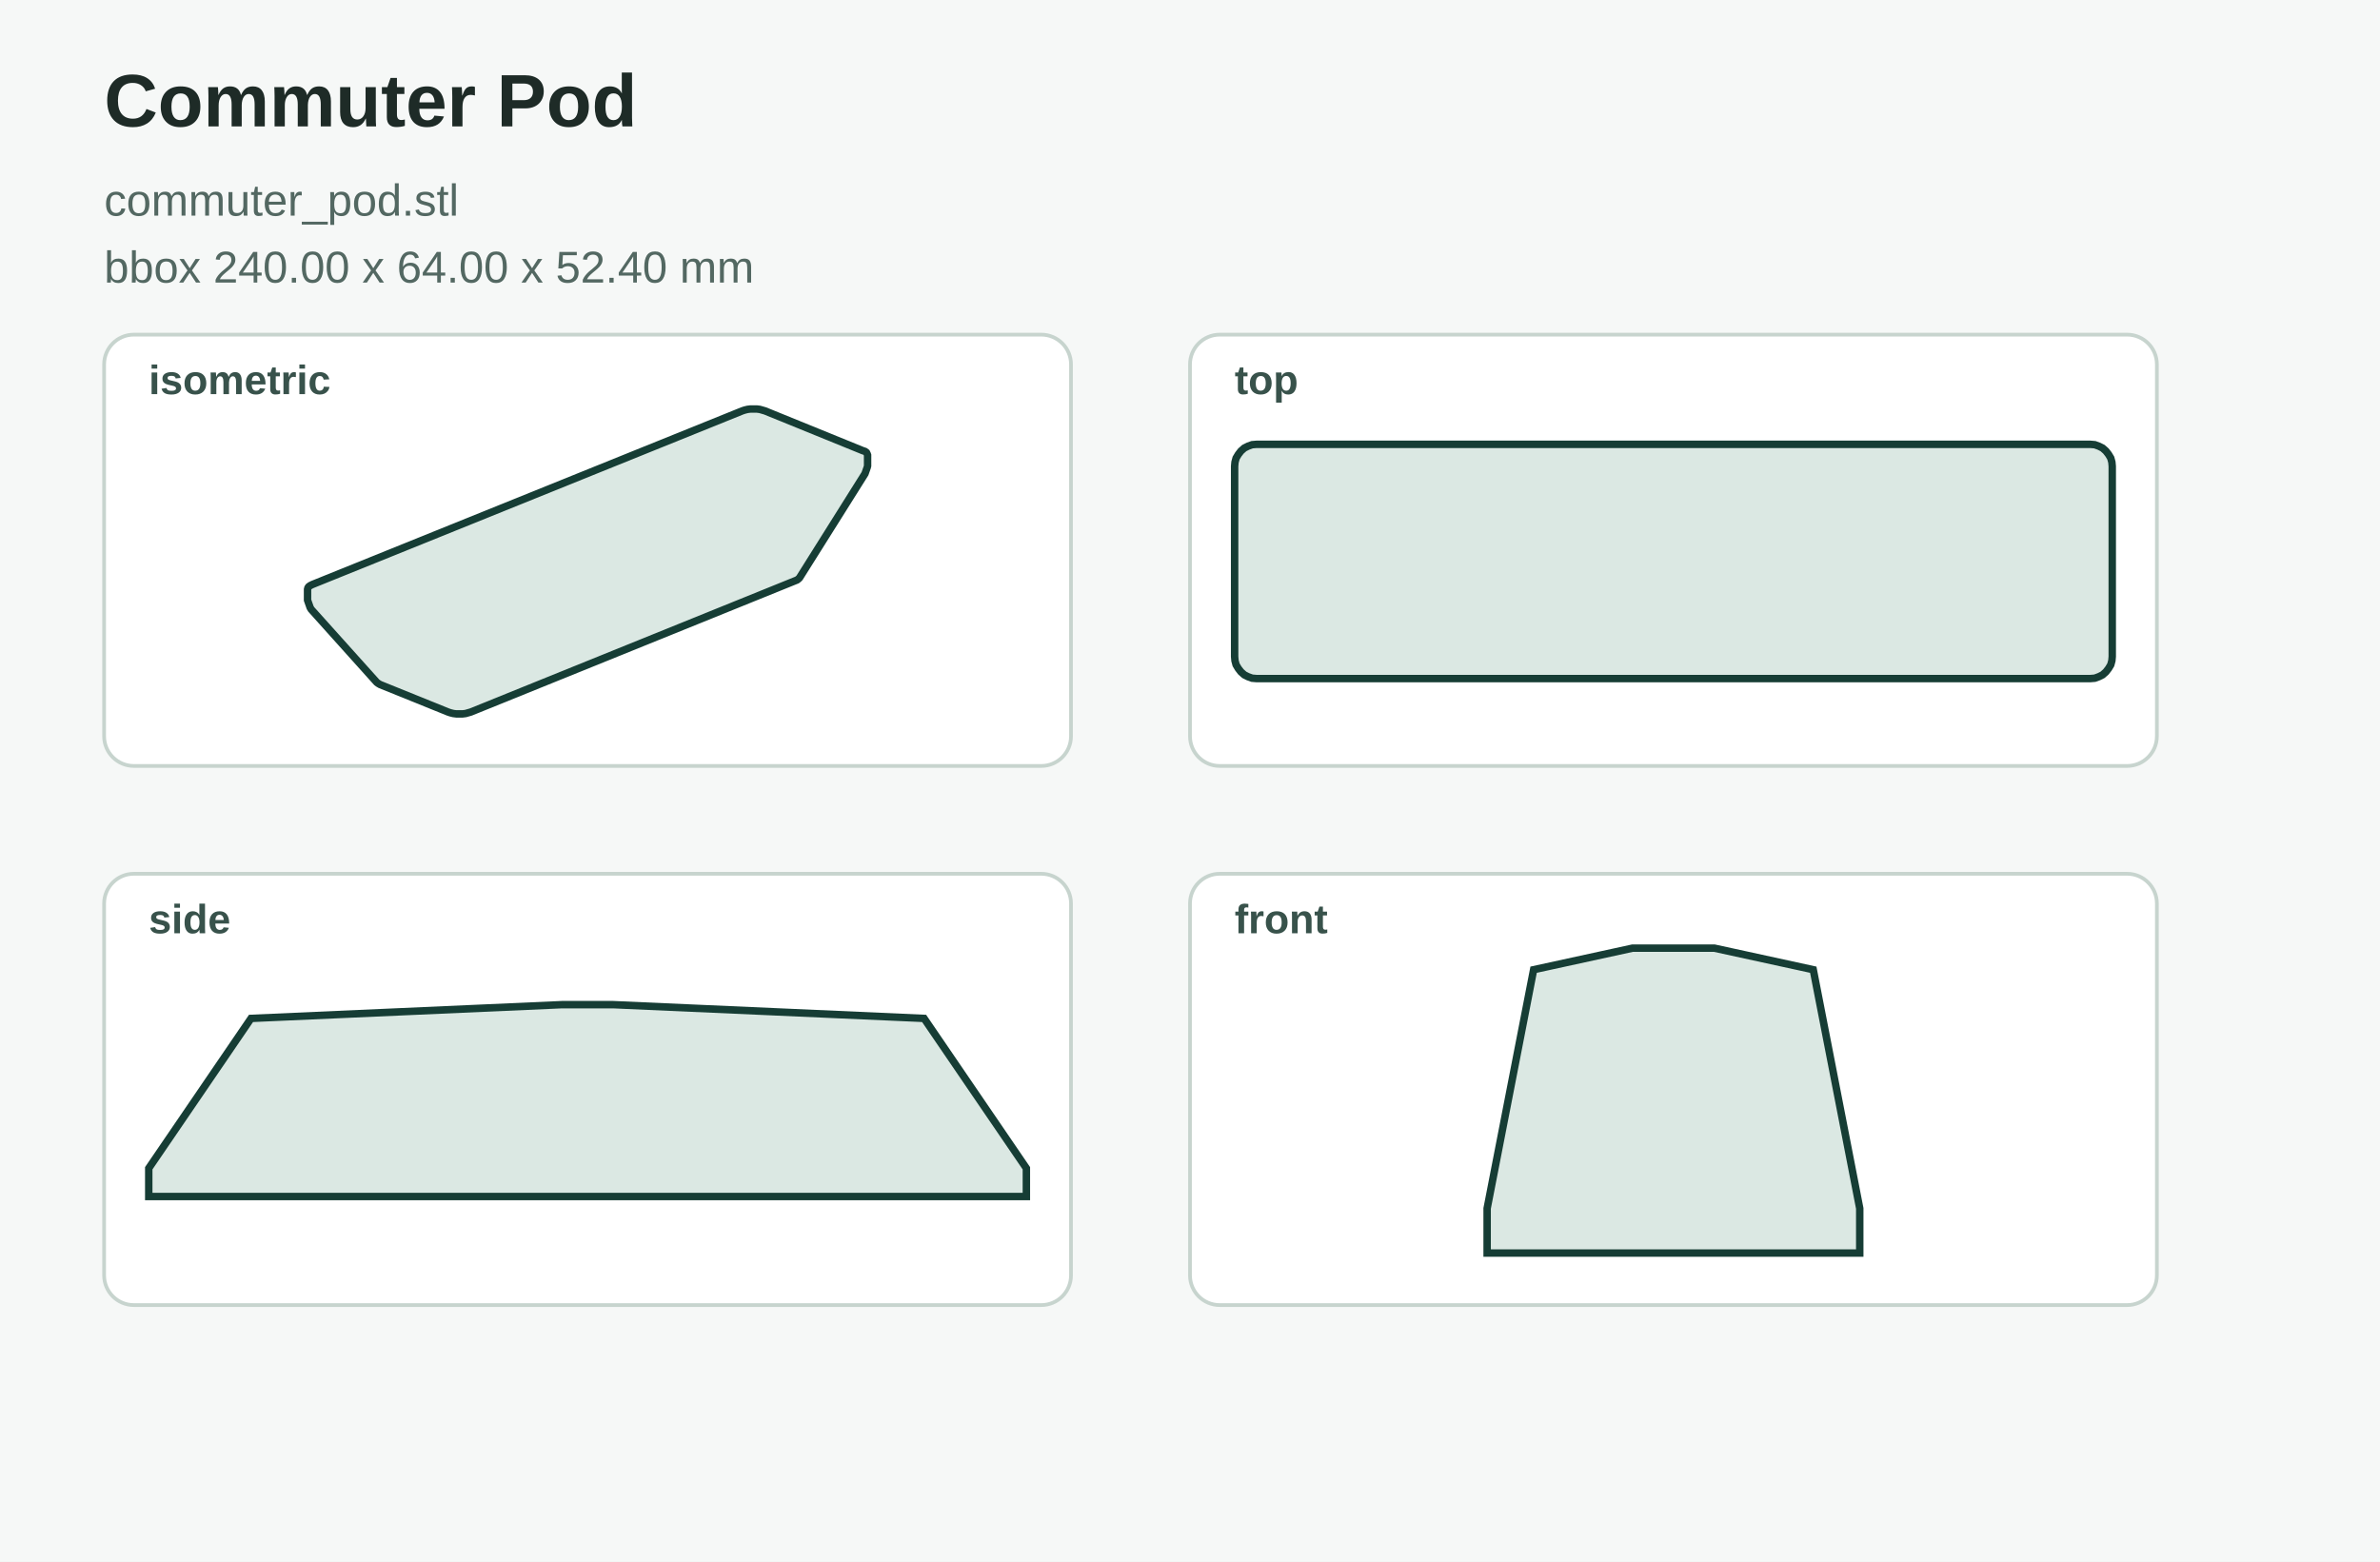
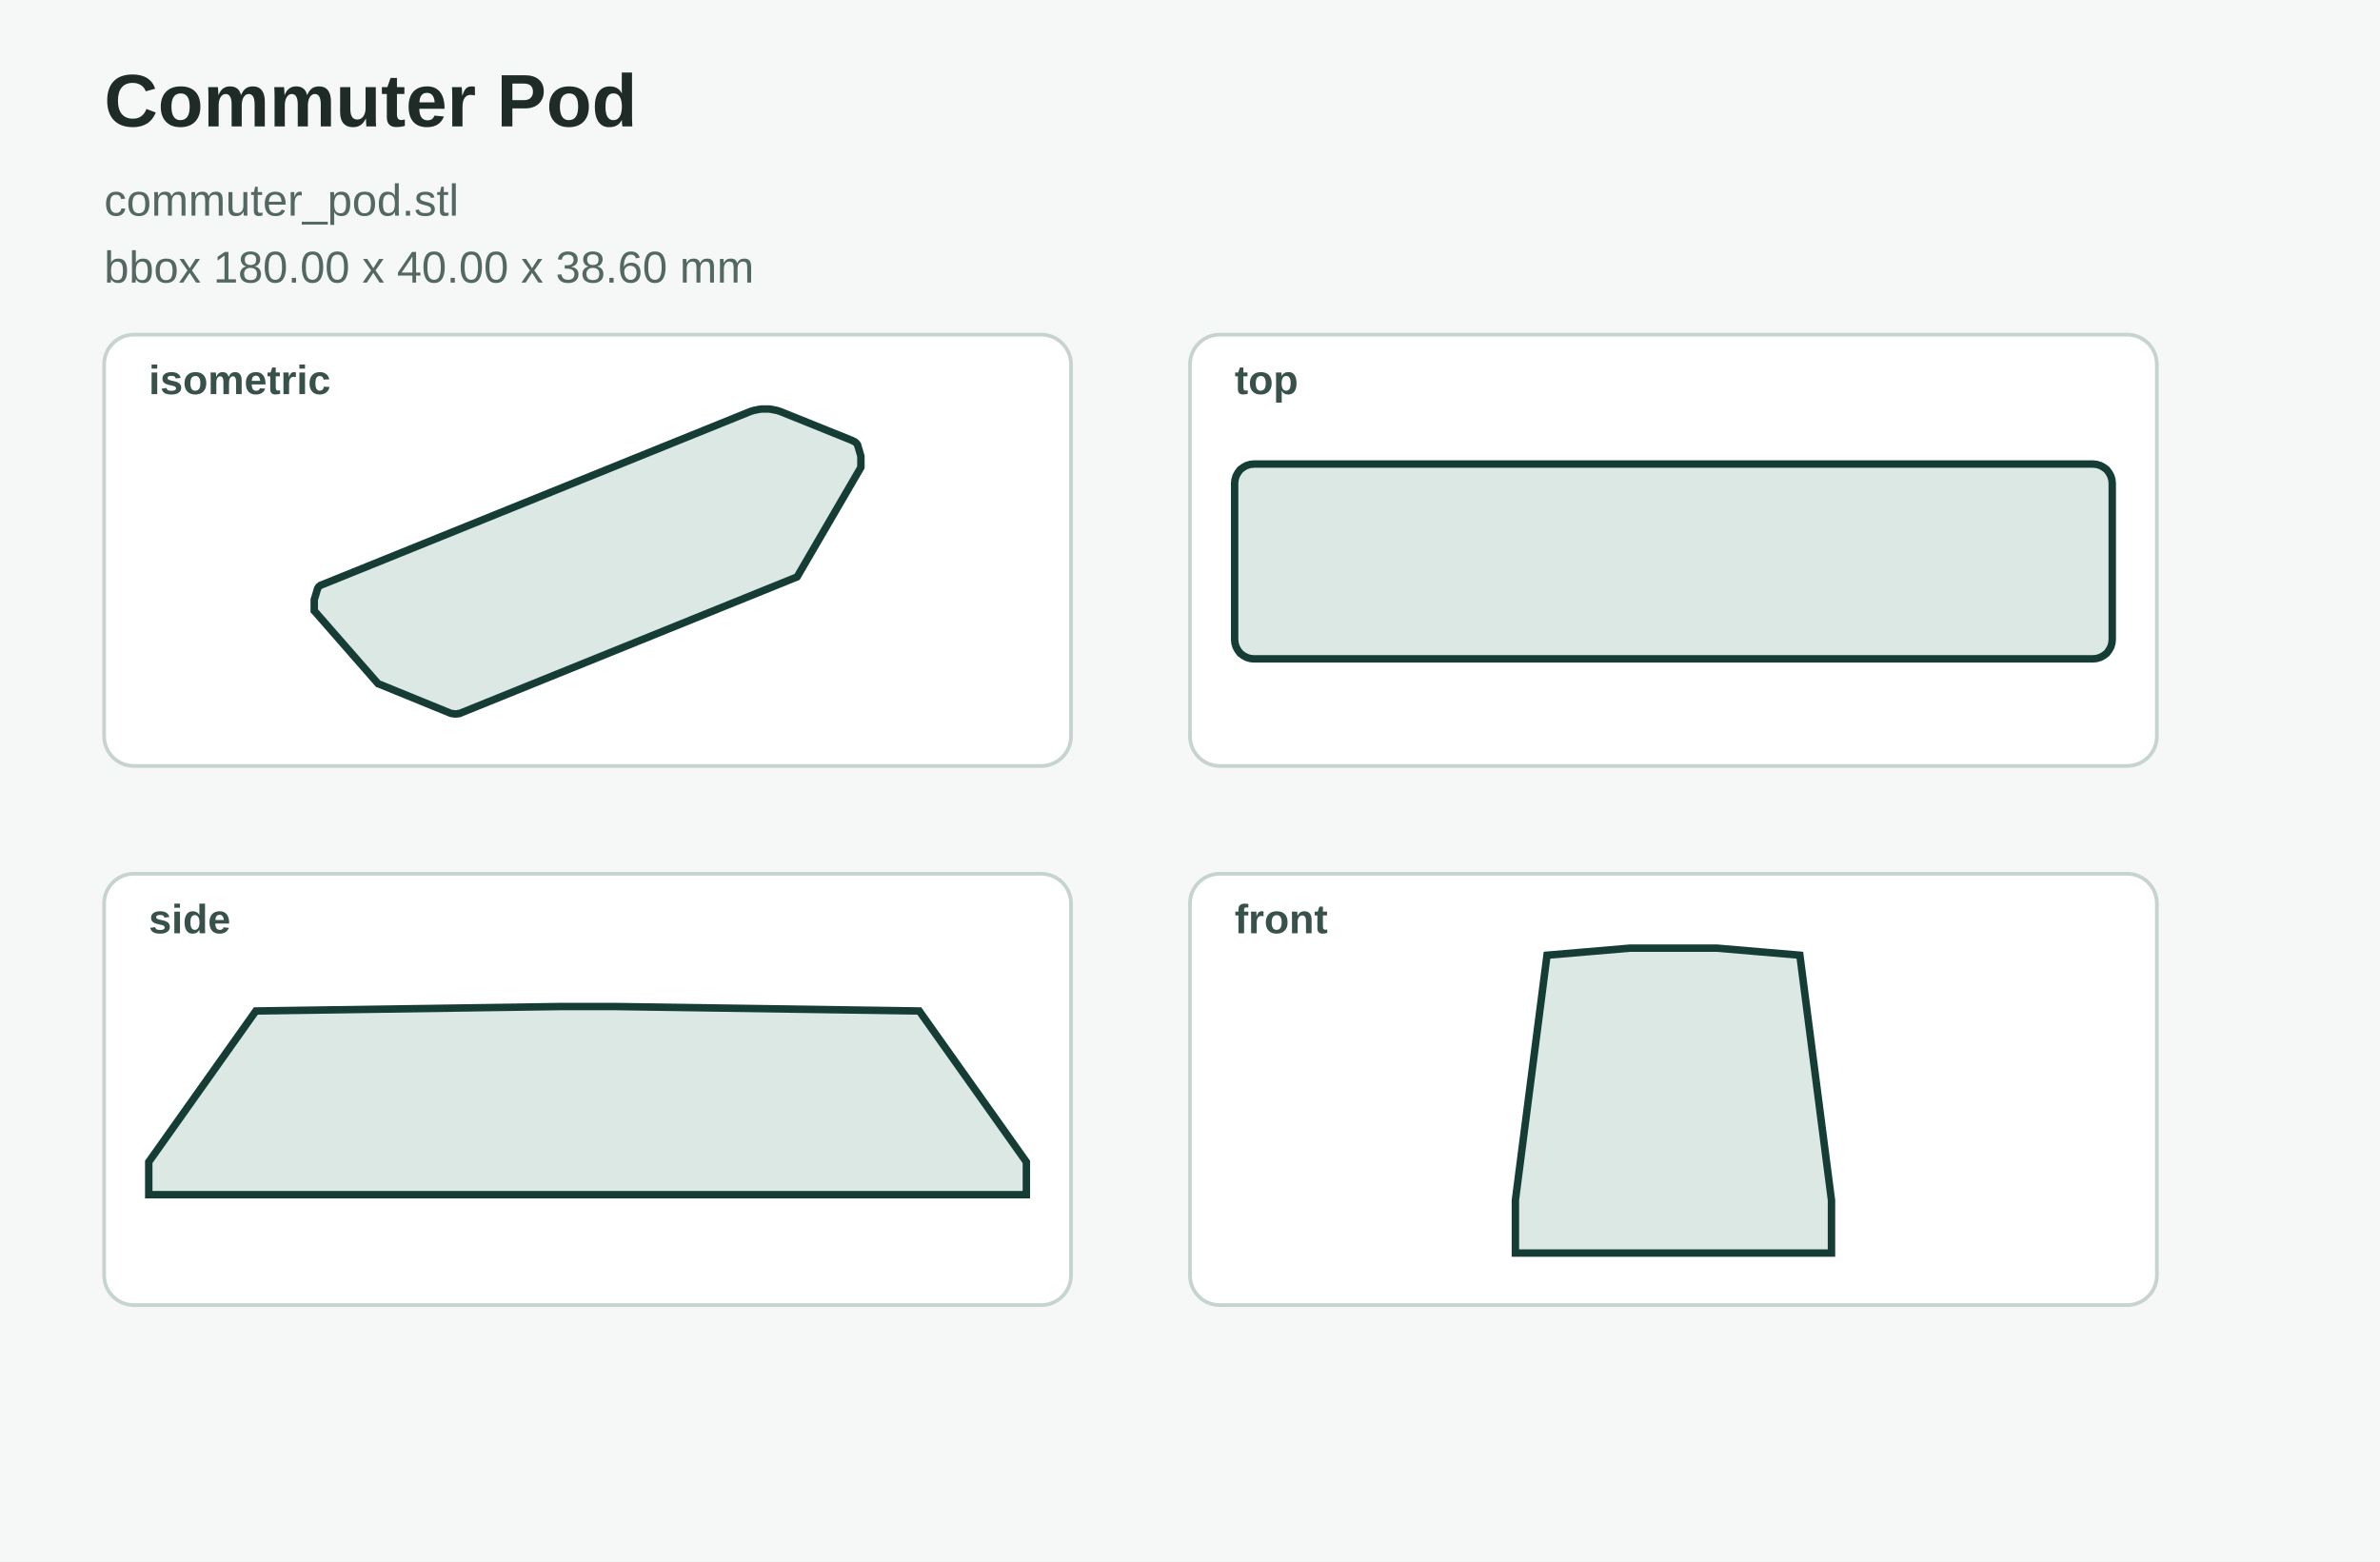
<svg xmlns="http://www.w3.org/2000/svg" width="640" height="420" viewBox="0 0 640 420" role="img">
  <rect width="640" height="420" fill="#f6f8f7" />
  <text x="28" y="34" font-family="Arial, sans-serif" font-size="20" font-weight="700" fill="#1e2b27">Commuter Pod</text>
  <text x="28" y="58" font-family="Arial, sans-serif" font-size="12" fill="#536862">commuter_pod.stl</text>
-   <text x="28" y="76" font-family="Arial, sans-serif" font-size="12" fill="#536862">bbox 240.00 x 64.00 x 52.40 mm</text>
+   <text x="28" y="76" font-family="Arial, sans-serif" font-size="12" fill="#536862">bbox 180.00 x 40.00 x 38.60 mm</text>
  <g aria-label="isometric projection">
    <rect x="28.0" y="90.0" width="260.0" height="116.0" rx="8" fill="#ffffff" stroke="#c7d4ce" />
    <text x="40.0" y="106.0" font-family="Arial, sans-serif" font-size="11" font-weight="700" fill="#38524b">isometric</text>
-     <polygon points="82.7,161.4 82.8,161.7 83.4,163.4 83.7,163.9 101.3,183.5 101.7,183.8 102.2,184.1 120.5,191.5 121.1,191.7 121.9,191.9 122.7,192.0 123.5,192.0 124.4,192.0 125.2,191.9 125.9,191.7 126.6,191.5 213.8,156.2 214.3,156.0 214.7,155.7 215.0,155.4 232.6,127.4 233.2,125.7 233.3,125.3 233.3,122.4 233.2,122.1 233.0,121.7 232.6,121.4 232.0,121.2 205.7,110.5 205.0,110.3 204.3,110.1 203.5,110.0 202.6,110.0 201.8,110.0 201.0,110.1 200.2,110.3 199.6,110.5 84.0,157.2 83.4,157.5 83.0,157.8 82.8,158.1 82.7,158.5" fill="#dbe8e3" stroke="#163d35" stroke-width="2" />
+     <polygon points="84.5,164.0 84.5,164.3 84.8,164.6 101.6,183.8 101.7,183.9 102.0,184.0 121.1,191.8 121.4,191.9 121.7,191.9 122.1,192.0 122.5,192.0 122.9,192.0 123.2,191.9 123.6,191.9 123.8,191.8 214.0,155.3 214.3,155.2 214.4,155.1 214.5,154.9 231.5,125.7 231.5,125.4 231.5,123.0 231.5,122.7 230.6,119.6 230.3,119.2 229.8,118.8 229.0,118.4 209.9,110.7 209.0,110.4 208.0,110.2 206.9,110.0 205.8,110.0 204.7,110.0 203.6,110.2 202.6,110.4 201.7,110.7 87.0,157.1 86.2,157.4 85.7,157.8 85.4,158.3 84.5,161.3 84.5,161.6" fill="#dbe8e3" stroke="#163d35" stroke-width="2" />
  </g>
  <g aria-label="top projection">
    <rect x="320.0" y="90.0" width="260.0" height="116.0" rx="8" fill="#ffffff" stroke="#c7d4ce" />
    <text x="332.0" y="106.0" font-family="Arial, sans-serif" font-size="11" font-weight="700" fill="#38524b">top</text>
-     <polygon points="332.0,176.6 332.1,177.7 332.4,178.8 333.0,179.8 333.7,180.7 334.6,181.5 335.6,182.0 336.7,182.4 337.9,182.5 562.1,182.5 563.3,182.4 564.4,182.0 565.4,181.5 566.3,180.7 567.0,179.8 567.6,178.8 567.9,177.7 568.0,176.6 568.0,125.4 567.9,124.3 567.6,123.2 567.0,122.2 566.3,121.3 565.4,120.5 564.4,120.0 563.3,119.6 562.1,119.5 337.9,119.5 336.7,119.6 335.6,120.0 334.6,120.5 333.7,121.3 333.0,122.2 332.4,123.2 332.1,124.3 332.0,125.4" fill="#dbe8e3" stroke="#163d35" stroke-width="2" />
+     <polygon points="332.0,172.0 332.1,173.0 332.4,174.0 332.9,174.9 333.5,175.7 334.3,176.3 335.2,176.8 336.2,177.1 337.2,177.2 562.8,177.2 563.8,177.1 564.8,176.8 565.7,176.3 566.5,175.7 567.1,174.9 567.6,174.0 567.9,173.0 568.0,172.0 568.0,130.0 567.9,129.0 567.6,128.0 567.1,127.1 566.5,126.3 565.7,125.7 564.8,125.2 563.8,124.9 562.8,124.8 337.2,124.8 336.2,124.9 335.2,125.2 334.3,125.7 333.5,126.3 332.9,127.1 332.4,128.0 332.1,129.0 332.0,130.0" fill="#dbe8e3" stroke="#163d35" stroke-width="2" />
  </g>
  <g aria-label="side projection">
    <rect x="28.0" y="235.0" width="260.0" height="116.0" rx="8" fill="#ffffff" stroke="#c7d4ce" />
    <text x="40.0" y="251.0" font-family="Arial, sans-serif" font-size="11" font-weight="700" fill="#38524b">side</text>
-     <polygon points="40.0,321.8 276.0,321.8 276.0,314.2 248.5,273.9 164.9,270.2 151.1,270.2 67.5,273.9 40.0,314.2" fill="#dbe8e3" stroke="#163d35" stroke-width="2" />
+     <polygon points="40.0,321.3 276.0,321.3 276.0,312.5 247.2,271.9 165.2,270.7 150.8,270.7 68.8,271.9 40.0,312.5" fill="#dbe8e3" stroke="#163d35" stroke-width="2" />
  </g>
  <g aria-label="front projection">
    <rect x="320.0" y="235.0" width="260.0" height="116.0" rx="8" fill="#ffffff" stroke="#c7d4ce" />
    <text x="332.0" y="251.0" font-family="Arial, sans-serif" font-size="11" font-weight="700" fill="#38524b">front</text>
-     <polygon points="399.9,337.0 500.1,337.0 500.1,325.0 487.6,260.8 461.0,255.0 439.0,255.0 412.4,260.8 399.9,325.0" fill="#dbe8e3" stroke="#163d35" stroke-width="2" />
+     <polygon points="407.5,337.0 492.5,337.0 492.5,322.8 484.0,256.9 461.7,255.0 438.3,255.0 416.0,256.9 407.5,322.8" fill="#dbe8e3" stroke="#163d35" stroke-width="2" />
  </g>
</svg>
